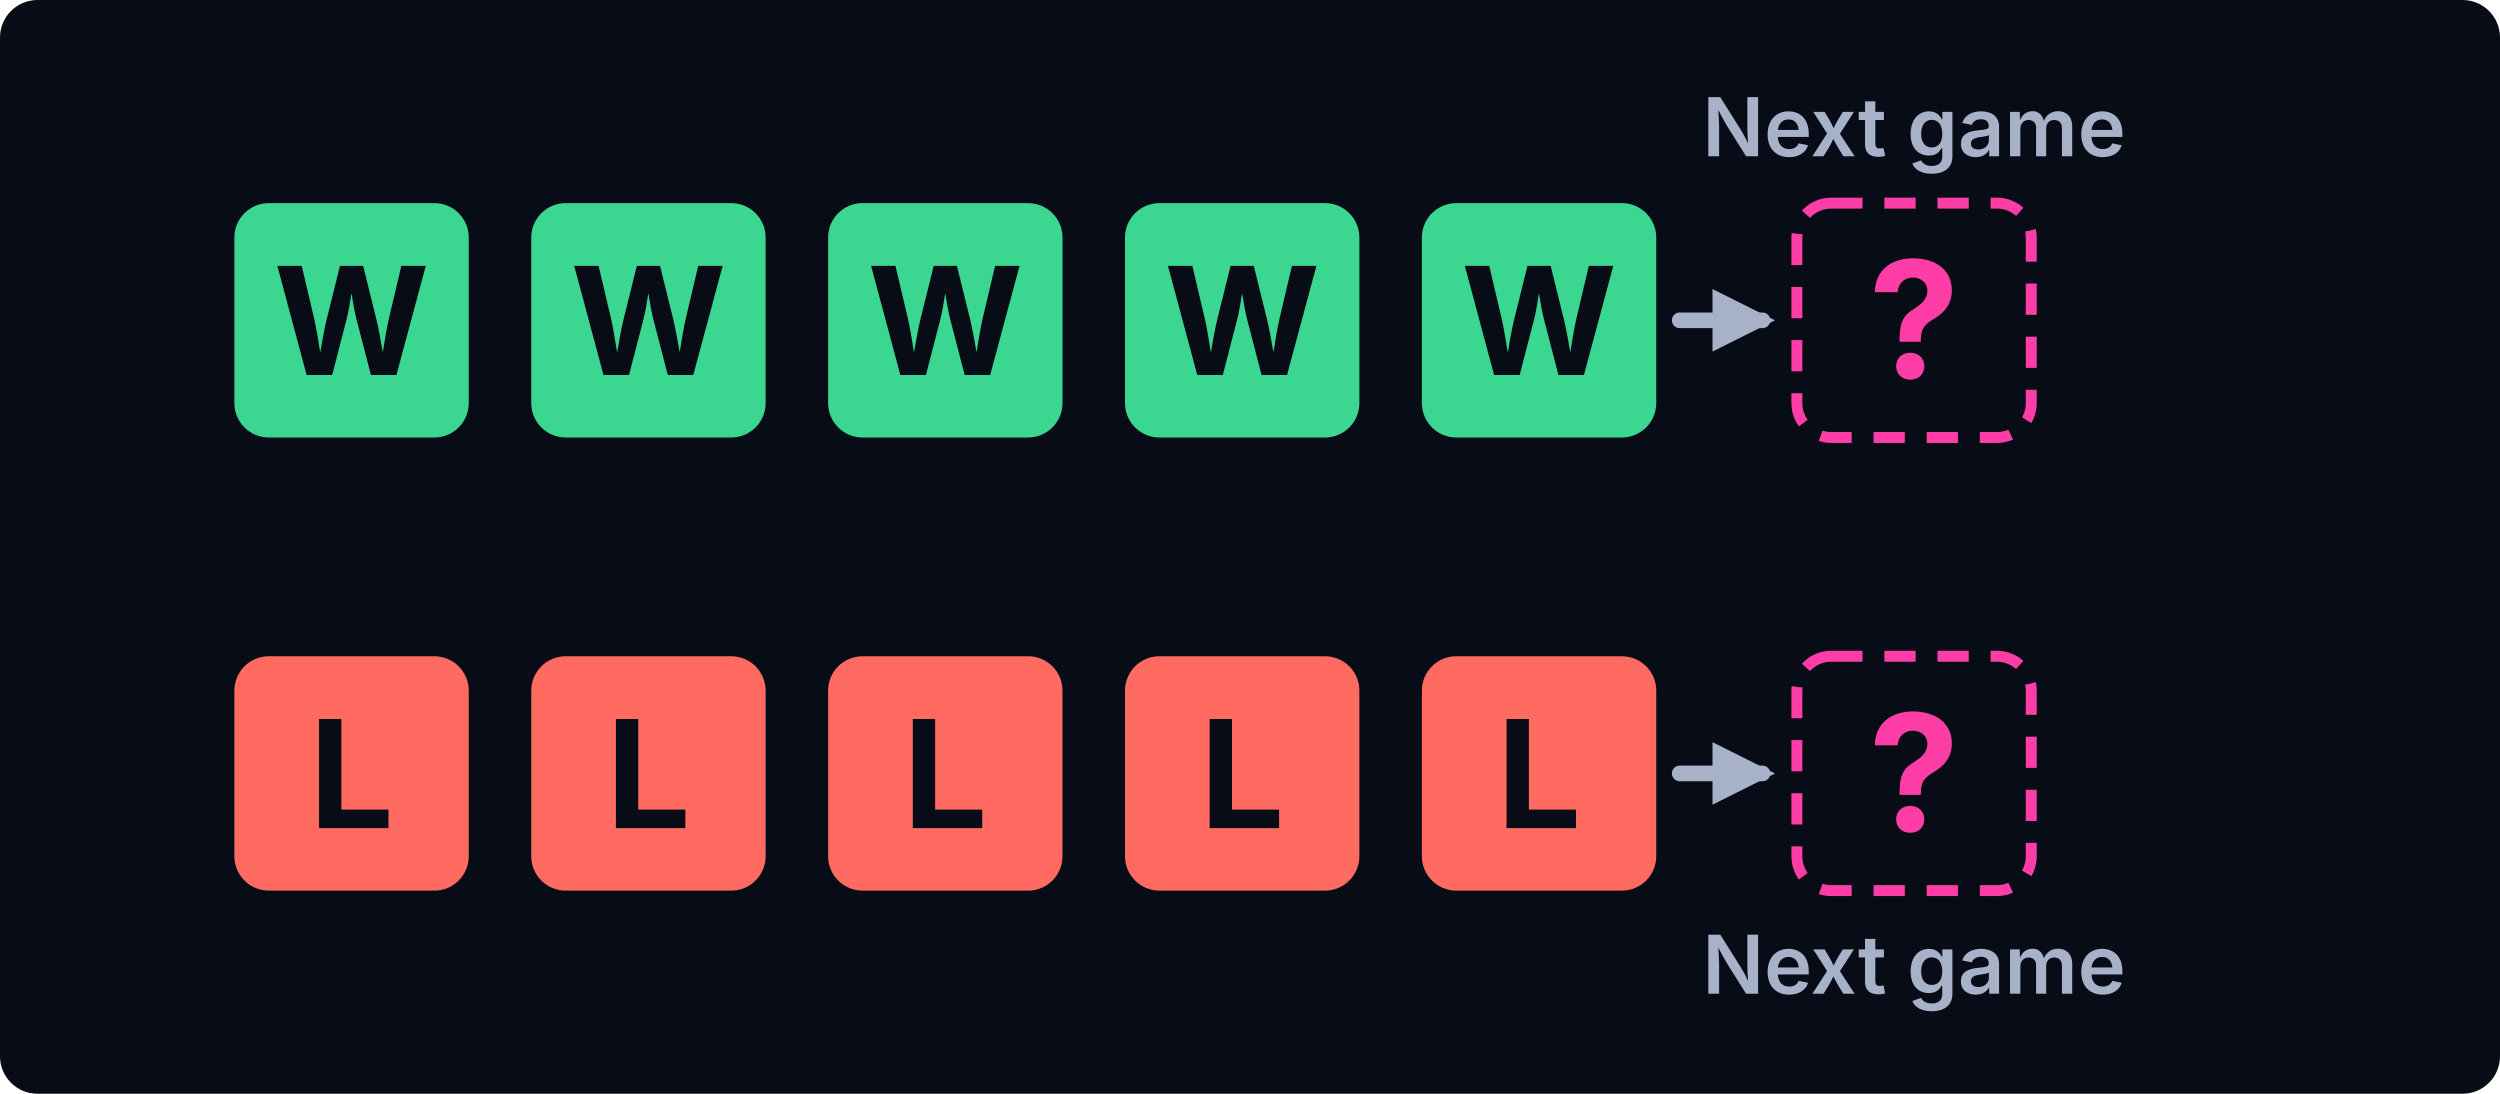
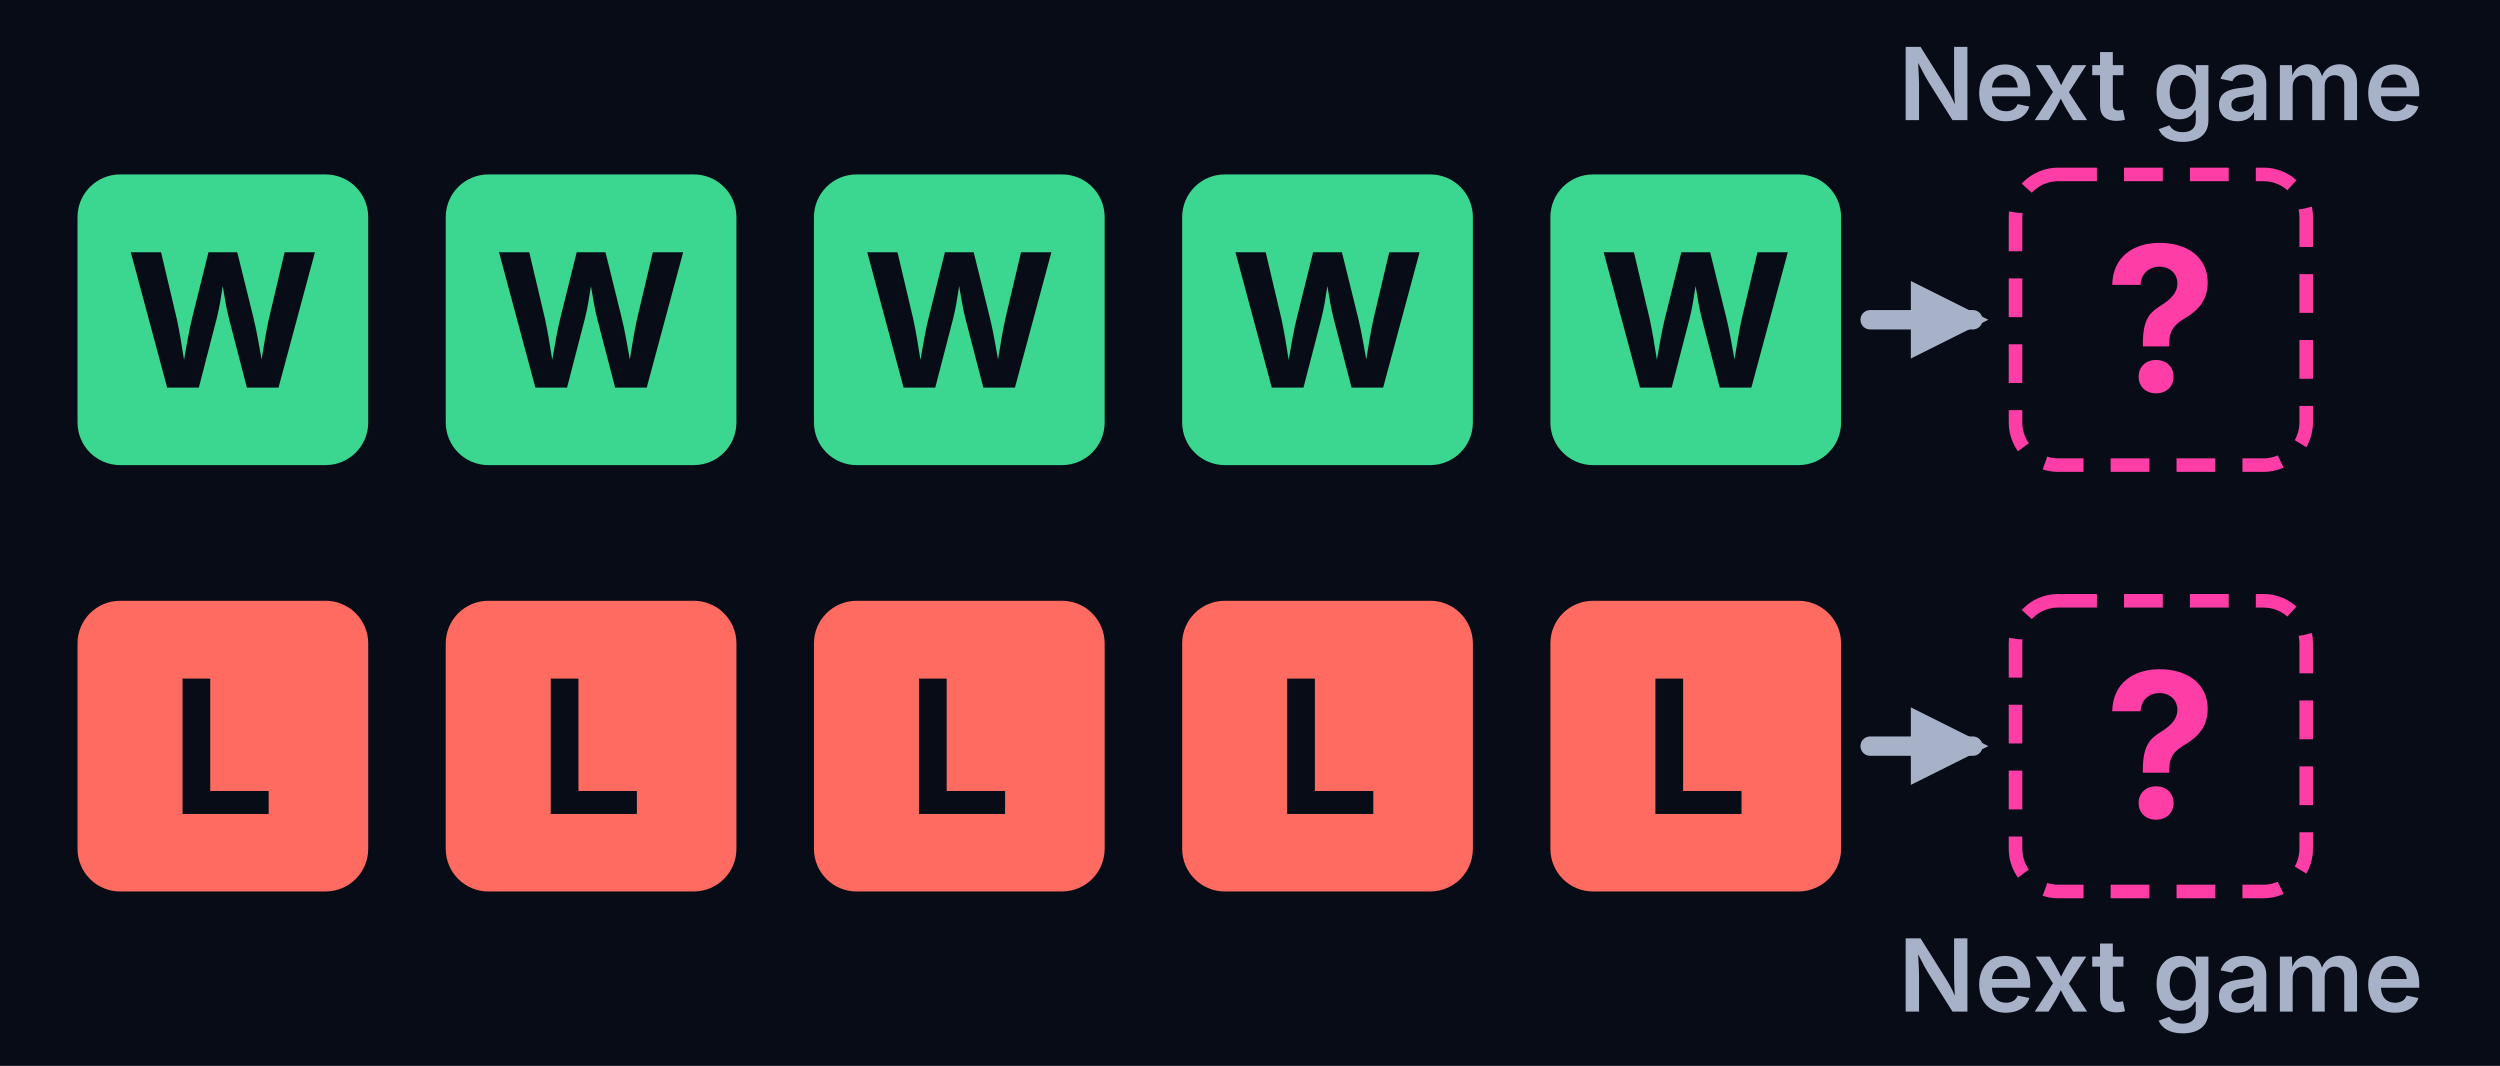
- <svg xmlns="http://www.w3.org/2000/svg" viewBox="0 0 1600 700">
+ <svg xmlns="http://www.w3.org/2000/svg" viewBox="110 20 1290 550">
  <defs>
    <marker id="head" viewBox="0 0 10 10" refX="8" refY="5" markerWidth="4" markerHeight="4" orient="auto">
      <path d="M0 0 L10 5 L0 10 Z" fill="#A7B2C9" />
    </marker>
  </defs>
-   <rect width="1600" height="700" rx="24" fill="#070C16" />
+   <rect x="110" y="20" width="1290" height="550" fill="#070C16" />
  <g font-family="Inter, 'Segoe UI', Arial, sans-serif" font-weight="700" text-anchor="middle">
    <g fill="#3BD68F">
-       <rect x="150" y="130" width="150" height="150" rx="22" />
-       <rect x="340" y="130" width="150" height="150" rx="22" />
-       <rect x="530" y="130" width="150" height="150" rx="22" />
-       <rect x="720" y="130" width="150" height="150" rx="22" />
-       <rect x="910" y="130" width="150" height="150" rx="22" />
+       <rect x="150" y="110" width="150" height="150" rx="22" />
+       <rect x="340" y="110" width="150" height="150" rx="22" />
+       <rect x="530" y="110" width="150" height="150" rx="22" />
+       <rect x="720" y="110" width="150" height="150" rx="22" />
+       <rect x="910" y="110" width="150" height="150" rx="22" />
    </g>
    <g fill="#FF6B61">
-       <rect x="150" y="420" width="150" height="150" rx="22" />
-       <rect x="340" y="420" width="150" height="150" rx="22" />
-       <rect x="530" y="420" width="150" height="150" rx="22" />
-       <rect x="720" y="420" width="150" height="150" rx="22" />
-       <rect x="910" y="420" width="150" height="150" rx="22" />
+       <rect x="150" y="330" width="150" height="150" rx="22" />
+       <rect x="340" y="330" width="150" height="150" rx="22" />
+       <rect x="530" y="330" width="150" height="150" rx="22" />
+       <rect x="720" y="330" width="150" height="150" rx="22" />
+       <rect x="910" y="330" width="150" height="150" rx="22" />
    </g>
    <g fill="#070C16" font-size="96">
-       <text x="225" y="240">W</text>
-       <text x="415" y="240">W</text>
-       <text x="605" y="240">W</text>
-       <text x="795" y="240">W</text>
-       <text x="985" y="240">W</text>
-       <text x="225" y="530">L</text>
-       <text x="415" y="530">L</text>
-       <text x="605" y="530">L</text>
-       <text x="795" y="530">L</text>
-       <text x="985" y="530">L</text>
+       <text x="225" y="220">W</text>
+       <text x="415" y="220">W</text>
+       <text x="605" y="220">W</text>
+       <text x="795" y="220">W</text>
+       <text x="985" y="220">W</text>
+       <text x="225" y="440">L</text>
+       <text x="415" y="440">L</text>
+       <text x="605" y="440">L</text>
+       <text x="795" y="440">L</text>
+       <text x="985" y="440">L</text>
    </g>
    <g stroke="#A7B2C9" stroke-width="10" stroke-linecap="round" marker-end="url(#head)">
-       <line x1="1075" y1="205" x2="1128" y2="205" />
-       <line x1="1075" y1="495" x2="1128" y2="495" />
+       <line x1="1075" y1="185" x2="1128" y2="185" />
+       <line x1="1075" y1="405" x2="1128" y2="405" />
    </g>
    <g fill="none" stroke="#FF3DA6" stroke-width="7" stroke-dasharray="20 14">
-       <rect x="1150" y="130" width="150" height="150" rx="22" />
-       <rect x="1150" y="420" width="150" height="150" rx="22" />
+       <rect x="1150" y="110" width="150" height="150" rx="22" />
+       <rect x="1150" y="330" width="150" height="150" rx="22" />
    </g>
    <g fill="#FF3DA6" font-size="104">
-       <text x="1225" y="242">?</text>
-       <text x="1225" y="532">?</text>
+       <text x="1225" y="222">?</text>
+       <text x="1225" y="442">?</text>
    </g>
    <g fill="#A7B2C9" font-weight="600" font-size="52">
-       <text x="1225" y="100">Next game</text>
-       <text x="1225" y="636">Next game</text>
+       <text x="1225" y="82">Next game</text>
+       <text x="1225" y="542">Next game</text>
    </g>
  </g>
</svg>
